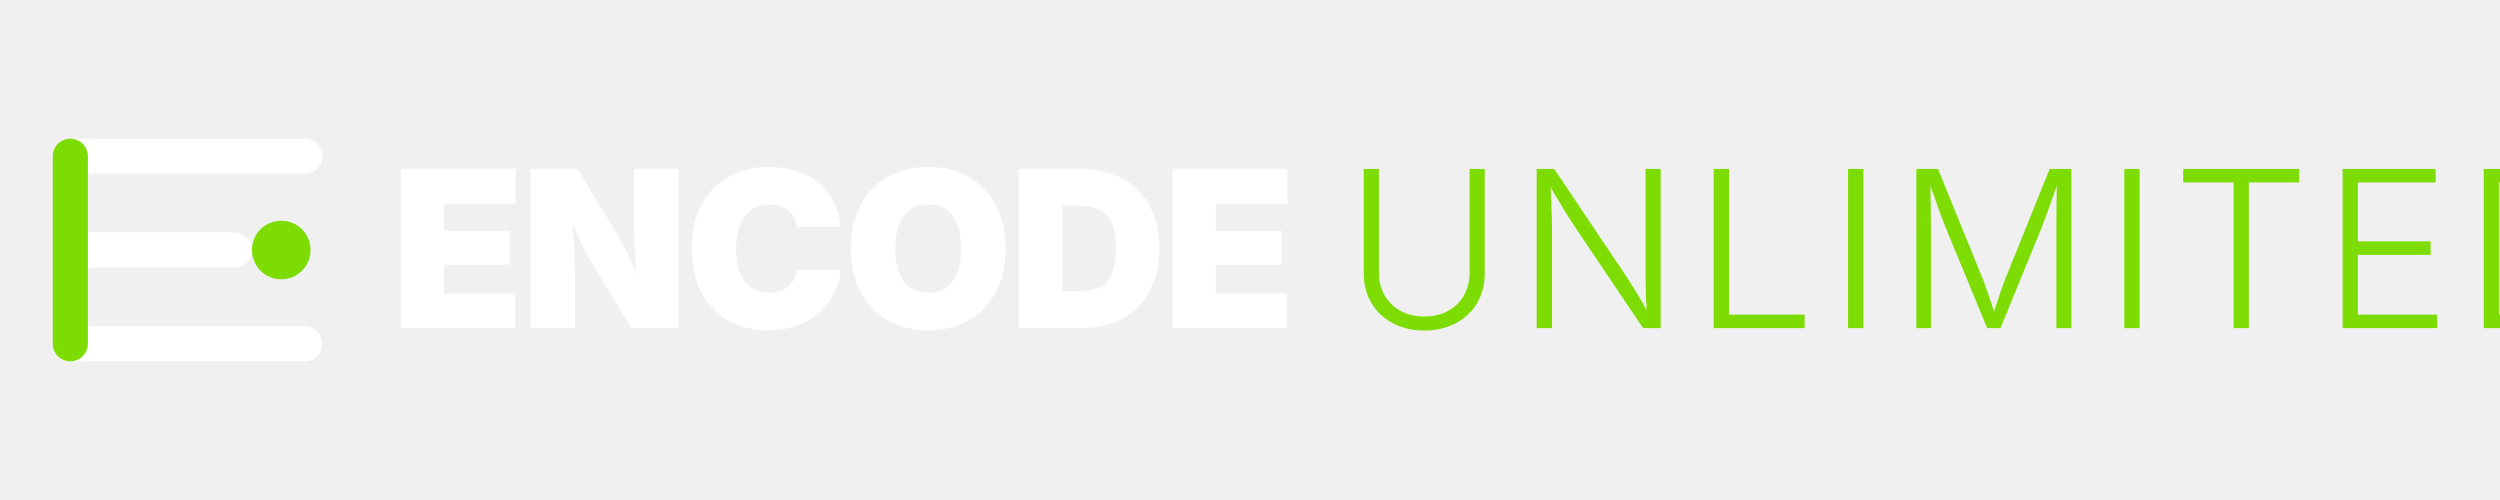
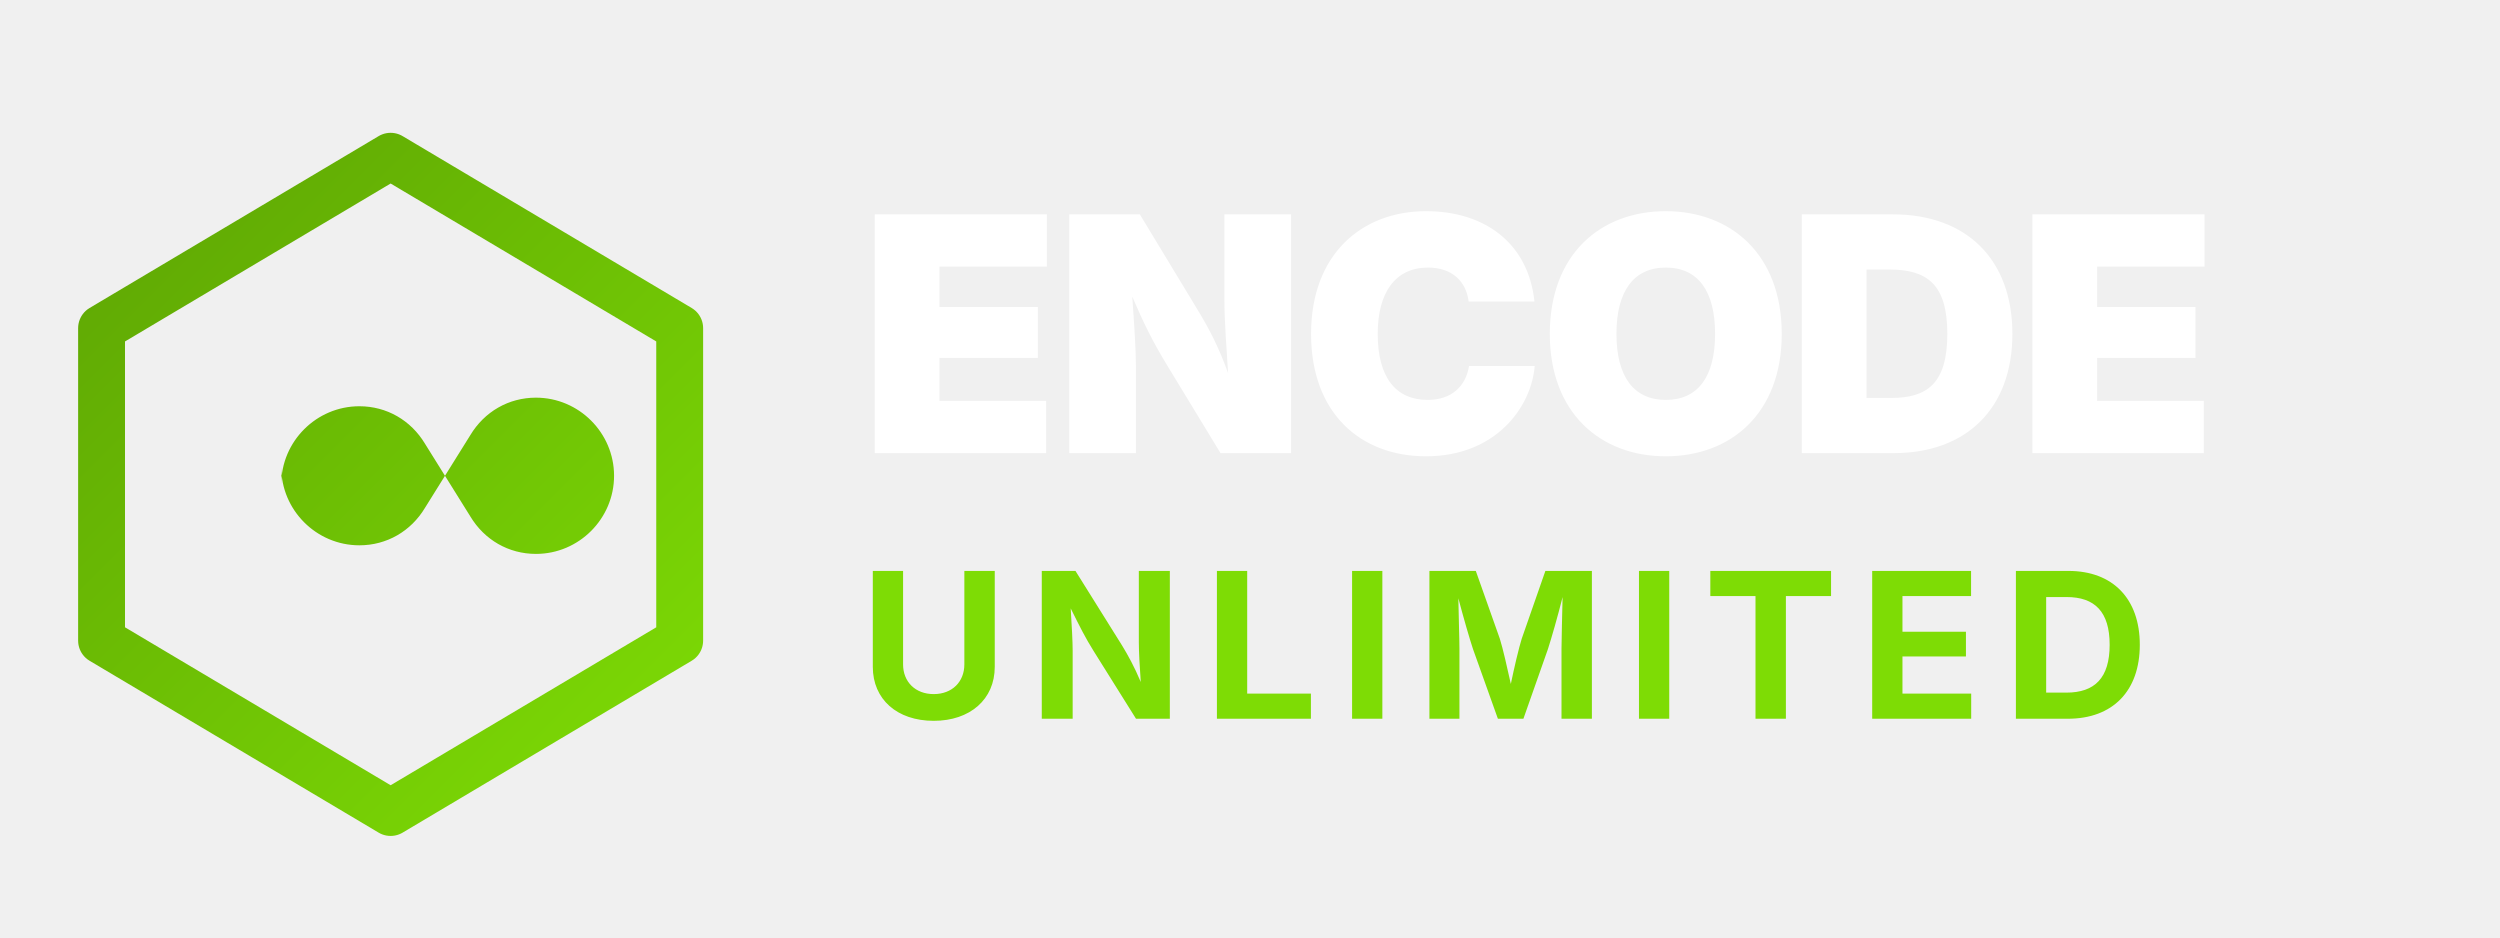
- <svg xmlns="http://www.w3.org/2000/svg" width="320" height="64" viewBox="0 0 320 64" fill="none">
+ <svg xmlns="http://www.w3.org/2000/svg" width="320" height="120" viewBox="0 0 320 120" fill="none">
  <defs>
-     <linearGradient id="text-grad-full" x1="0" y1="32" x2="320" y2="32" gradientUnits="userSpaceOnUse">
-       <stop offset="0%" stop-color="#ffffff" />
-       <stop offset="100%" stop-color="#cbd5e1" />
+     <linearGradient id="hex-grad-centered" x1="0" y1="0" x2="80" y2="80" gradientUnits="userSpaceOnUse">
+       <stop offset="0%" stop-color="#5da404" />
+       <stop offset="100%" stop-color="#7edc05" />
    </linearGradient>
  </defs>
-   <g transform="translate(0, 8) scale(0.75)">
-     <path d="M12 16H52M12 32H40M12 48H52" stroke="white" stroke-width="6" stroke-linecap="round" />
-     <path d="M12 16V48" stroke="#7edc05" stroke-width="6" stroke-linecap="round" />
-     <circle cx="48" cy="32" r="5" fill="#7edc05" />
+   <g transform="translate(10, 20)">
+     <path d="M40 0 L77 22 V62 L40 84 L3 62 V22 L40 0Z" stroke="url(#hex-grad-centered)" stroke-width="6" stroke-linejoin="round" />
+     <path d="M26 42c0-5.5 4.5-10 10-10 3.5 0 6.6 1.8 8.4 4.8l5.8 9.3c1.8 3 4.9 4.8 8.4 4.8 5.5 0 10-4.5 10-10s-4.5-10-10-10c-3.5 0-6.6 1.8-8.4 4.8l-5.8 9.3c-1.8 3-4.9 4.8-8.4 4.8-5.5 0-10-4.5-10-10z" fill="url(#hex-grad-centered)" />
  </g>
-   <text x="50" y="42" font-family="system-ui, -apple-system, sans-serif" font-weight="900" font-size="28" fill="white" letter-spacing="-0.02em">ENCODE</text>
-   <text x="172" y="42" font-family="system-ui, -apple-system, sans-serif" font-weight="300" font-size="28" fill="#7edc05" letter-spacing="0.05em">UNLIMITED</text>
+   <g transform="translate(110, 24)">
+     <text x="0" y="34" font-family="system-ui, -apple-system, sans-serif" font-weight="900" font-size="42" fill="white" letter-spacing="-0.02em">ENCODE</text>
+     <text x="0" y="68" font-family="system-ui, -apple-system, sans-serif" font-weight="700" font-size="26" fill="#7edc05" letter-spacing="0.1em">UNLIMITED</text>
+   </g>
</svg>
